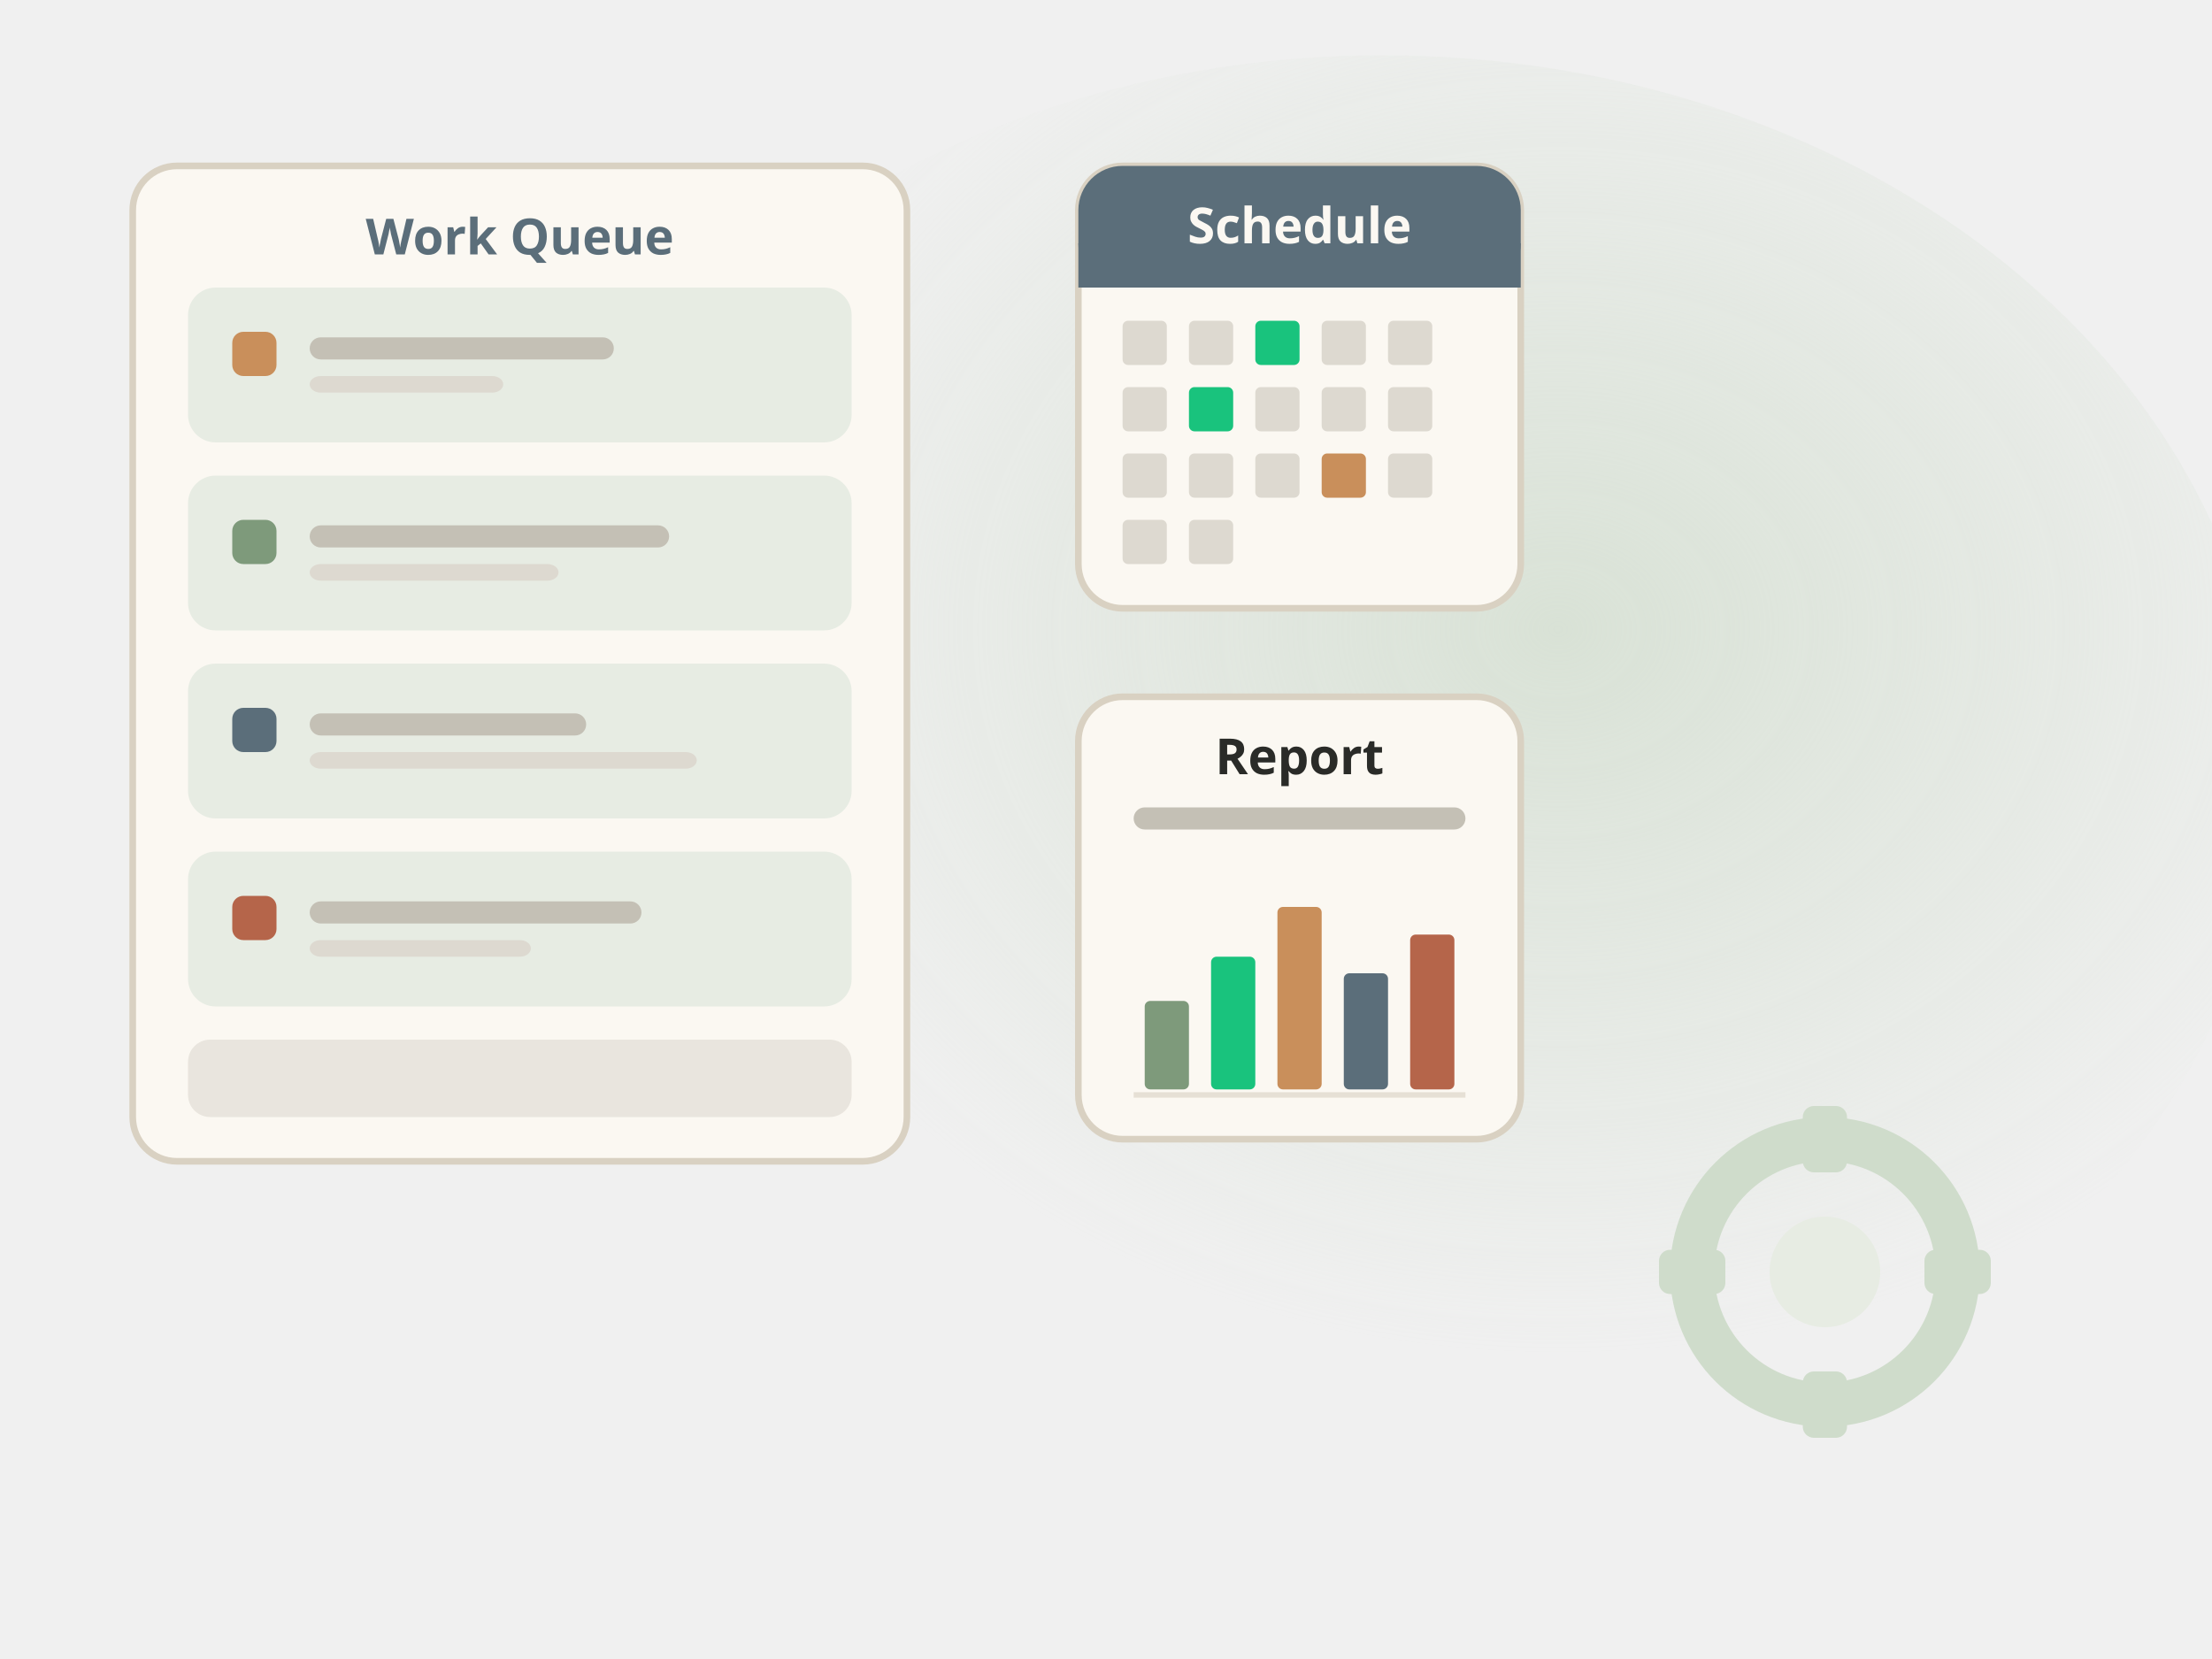
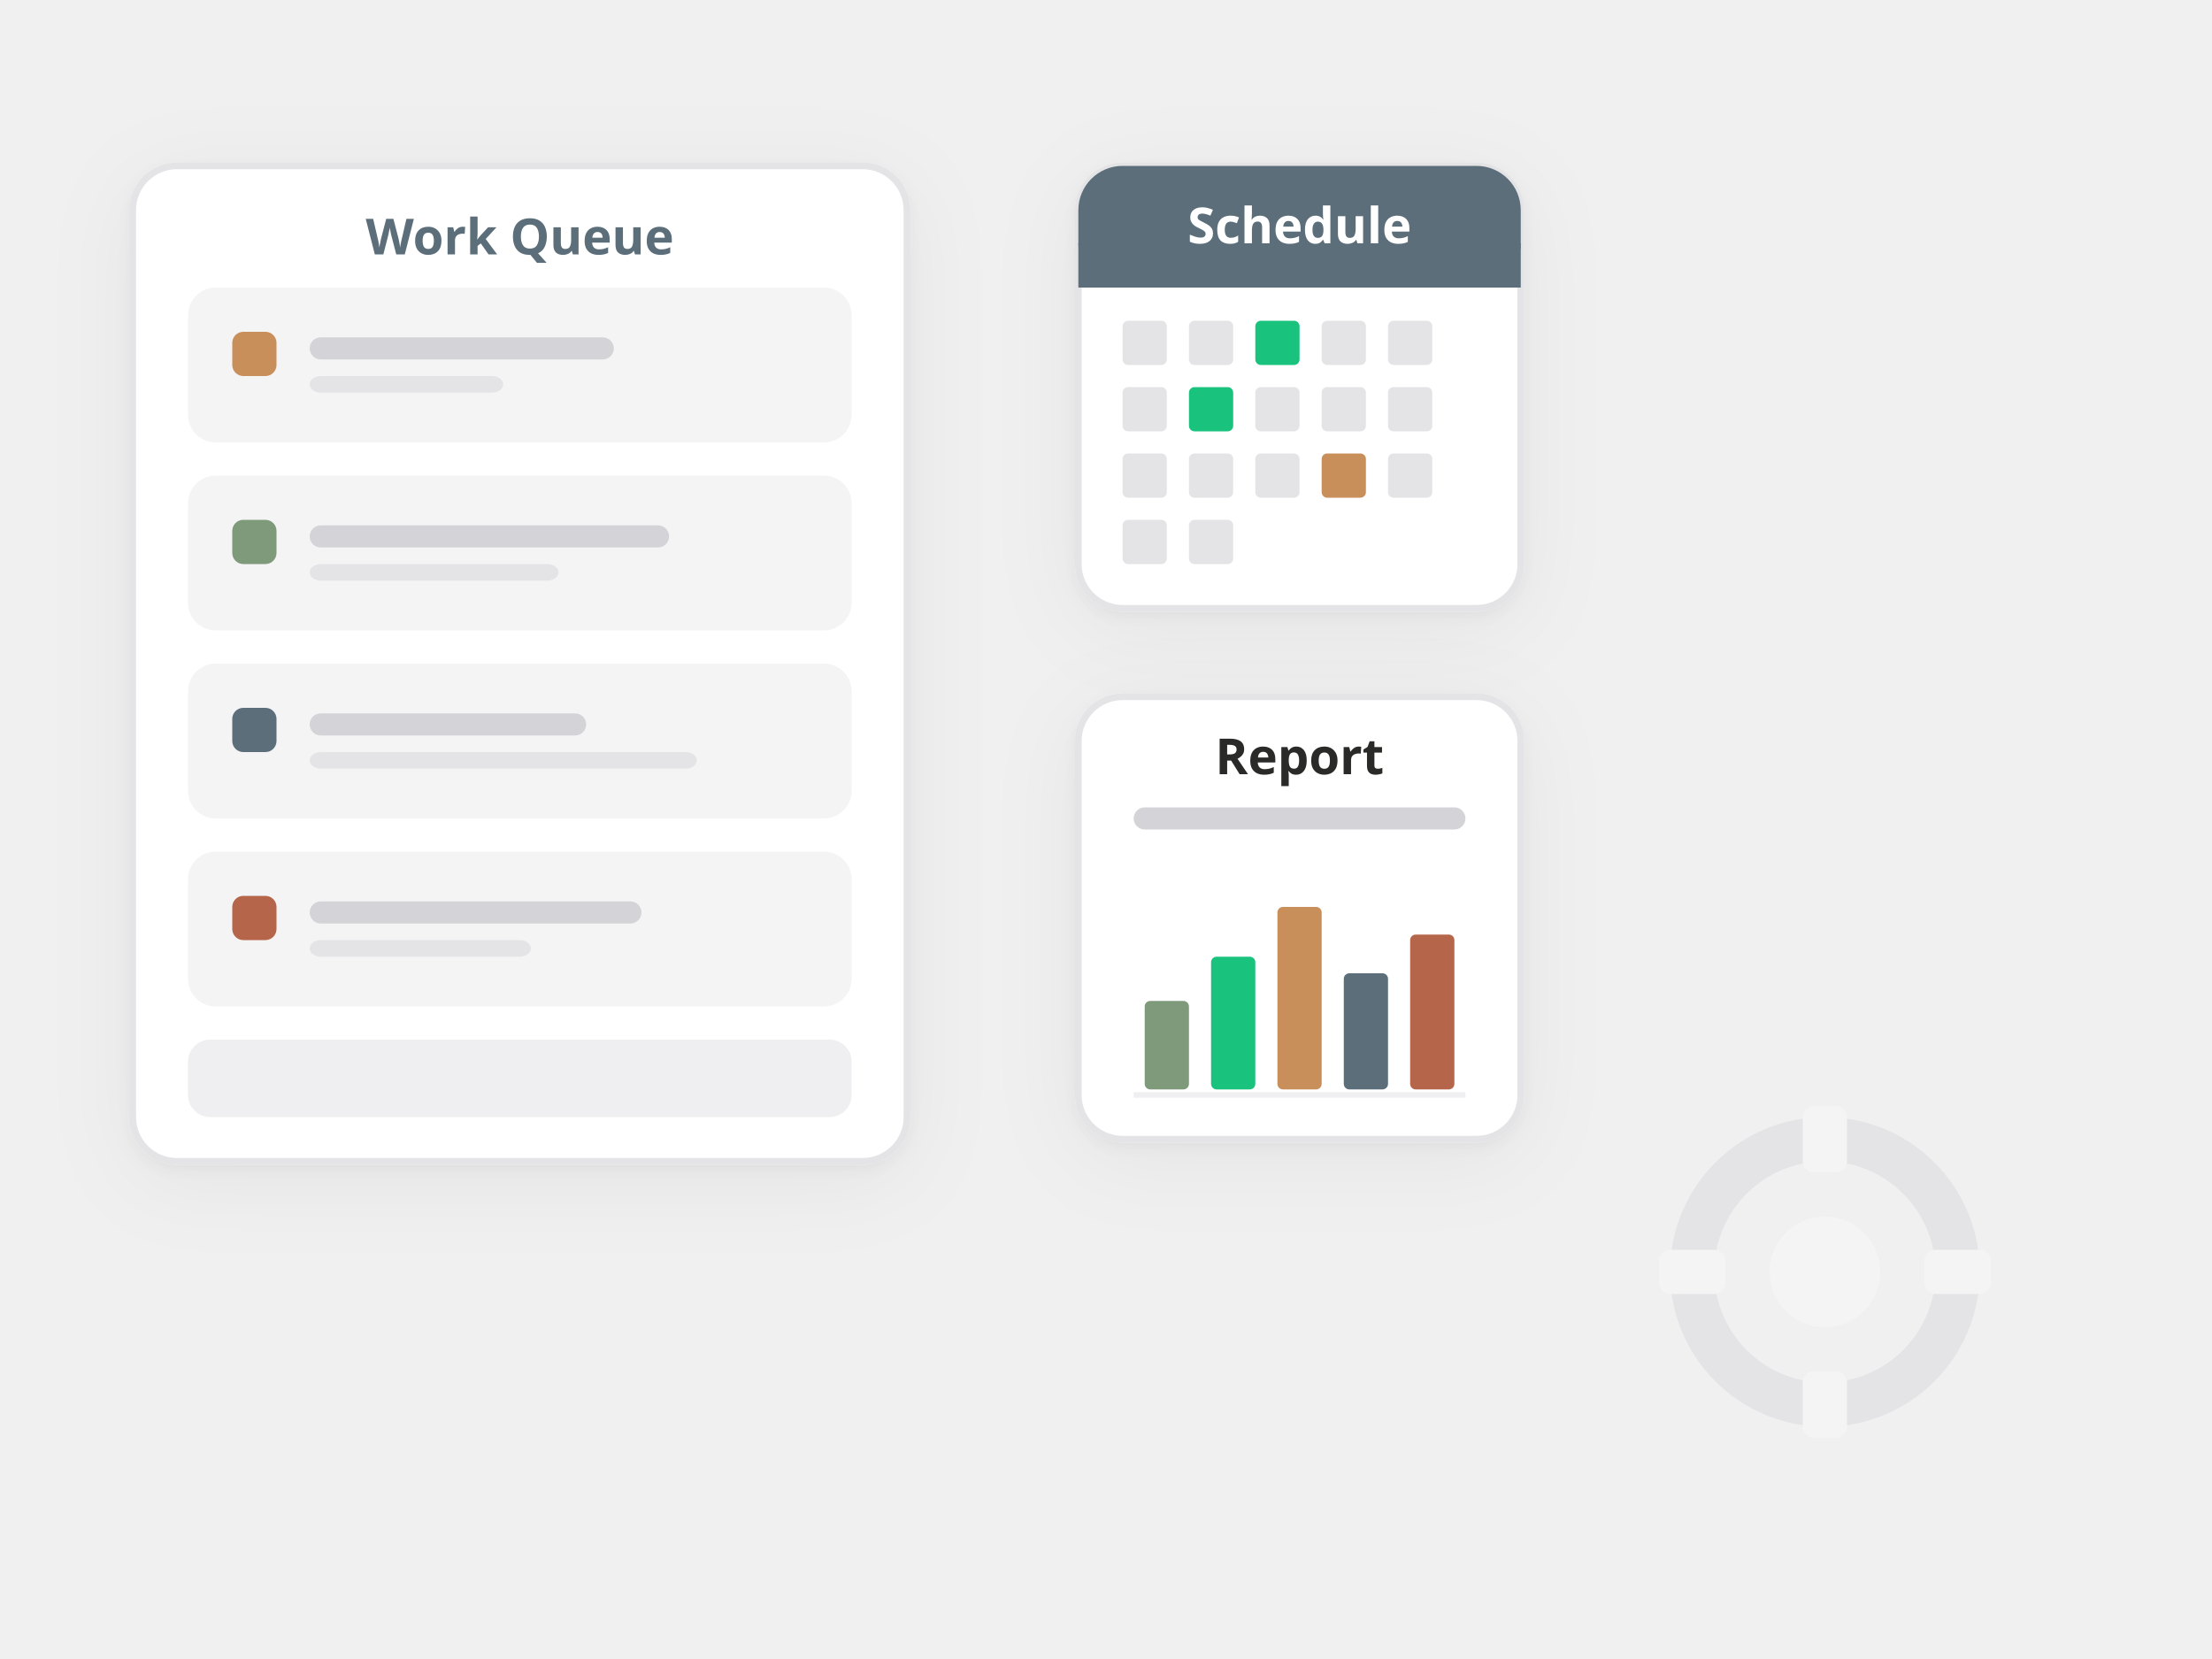
<svg xmlns="http://www.w3.org/2000/svg" viewBox="0 0 400 300" width="400" height="300">
  <style>@keyframes gi-drift-y { 0%,100%{transform:translateY(0)} 50%{transform:translateY(-6px)} }
@keyframes gi-drift-x { 0%,100%{transform:translateX(0)} 50%{transform:translateX(5px)} }
@keyframes gi-pulse-op { 0%,100%{opacity:1} 50%{opacity:0.55} }
@keyframes gi-stamp-in { 0%{transform:scale(1.4);opacity:0} 15%{transform:scale(0.9);opacity:1} 25%{transform:scale(1)} 100%{transform:scale(1)} }
@keyframes gi-slide-right { 0%{transform:translateX(-18px);opacity:0} 20%{transform:translateX(0);opacity:1} 80%{transform:translateX(0);opacity:1} 100%{transform:translateX(18px);opacity:0} }
@keyframes gi-travel-line { 0%{stroke-dashoffset:60} 100%{stroke-dashoffset:0} }
@keyframes gi-bob { 0%,100%{transform:translateY(0)} 50%{transform:translateY(-4px)} }
@keyframes gi-fade-cycle { 0%,15%{opacity:0} 25%,75%{opacity:1} 85%,100%{opacity:0} }
@keyframes gi-grow-bar { from{transform:scaleY(0)} to{transform:scaleY(1)} }
@keyframes gi-rise-bar { 0%,100%{transform:scaleY(0.4)} 50%{transform:scaleY(1)} }
@keyframes gi-spin-slow { from{transform:rotate(0deg)} to{transform:rotate(360deg)} }
@keyframes gi-blink { 0%,90%,100%{opacity:1} 95%{opacity:0} }


[style*="gi-stamp-in"],[style*="gi-grow-bar"],[style*="gi-rise-bar"]{transform-box:fill-box;transform-origin:center}
[style*="gi-grow-bar"],[style*="gi-rise-bar"]{transform-origin:center bottom}
@media (prefers-reduced-motion: reduce){*{animation:none!important}}
+ rect[fill="#FFFFFF"][stroke]{filter:drop-shadow(0 1px 1px rgba(0,0,0,0.04)) drop-shadow(0 3px 8px rgba(0,0,0,0.05))}
</style>
  <defs>
    <filter id="grain5">
      <feTurbulence type="fractalNoise" baseFrequency="0.65" numOctaves="3" stitchTiles="stitch" />
      <feColorMatrix type="saturate" values="0" />
      <feBlend in="SourceGraphic" mode="overlay" />
      <feComposite in2="SourceGraphic" operator="in" />
    </filter>
    <radialGradient id="b5a" cx="60%" cy="40%" r="50%">
      <stop offset="0%" stop-color="#CFDCCB" stop-opacity="0.7" />
      <stop offset="100%" stop-color="#CFDCCB" stop-opacity="0" />
    </radialGradient>
    <pattern id="d5" width="14" height="14" patternUnits="userSpaceOnUse">
      <circle cx="7" cy="7" r="0.7" fill="#2A2B28" opacity="0.13" />
    </pattern>
  </defs>
-   <ellipse cx="250" cy="140" rx="160" ry="130" fill="url(#b5a)" />
  <g transform="translate(24,30)">
    <g style="animation:gi-drift-y 12s ease-in-out infinite 0s">
-       <rect x="0" y="0" width="140" height="180" rx="8" fill="#FBF8F2" stroke="#D9D1C2" stroke-width="1.2" />
+       <rect x="0" y="0" width="140" height="180" rx="8" fill="#FFFFFF" stroke="#E4E4E7" stroke-width="1.2" />
      <text x="70" y="16" font-family="DM Sans,system-ui" font-size="9" fill="#5B6E7A" font-weight="600" text-anchor="middle">Work Queue</text>
      <g style="animation:gi-slide-right 7s ease-in-out infinite 0s">
-         <rect x="10" y="22" width="120" height="28" rx="5" fill="#E7ECE3" />
+         <rect x="10" y="22" width="120" height="28" rx="5" fill="#F4F4F5" />
        <rect x="18" y="30" width="8" height="8" rx="2" fill="#C98F5B" />
-         <rect x="32" y="31" width="55" height="4" rx="2" fill="#C4C0B5" />
-         <rect x="32" y="38" width="35" height="3" rx="2" fill="#DDD9D0" />
+         <rect x="32" y="31" width="55" height="4" rx="2" fill="#D4D4D8" />
+         <rect x="32" y="38" width="35" height="3" rx="2" fill="#E4E4E7" />
      </g>
      <g style="animation:gi-slide-right 7s ease-in-out infinite 0.8s">
-         <rect x="10" y="56" width="120" height="28" rx="5" fill="#E7ECE3" />
+         <rect x="10" y="56" width="120" height="28" rx="5" fill="#F4F4F5" />
        <rect x="18" y="64" width="8" height="8" rx="2" fill="#7E9A7B" />
-         <rect x="32" y="65" width="65" height="4" rx="2" fill="#C4C0B5" />
-         <rect x="32" y="72" width="45" height="3" rx="2" fill="#DDD9D0" />
+         <rect x="32" y="65" width="65" height="4" rx="2" fill="#D4D4D8" />
+         <rect x="32" y="72" width="45" height="3" rx="2" fill="#E4E4E7" />
      </g>
      <g style="animation:gi-slide-right 7s ease-in-out infinite 1.6s">
-         <rect x="10" y="90" width="120" height="28" rx="5" fill="#E7ECE3" />
+         <rect x="10" y="90" width="120" height="28" rx="5" fill="#F4F4F5" />
        <rect x="18" y="98" width="8" height="8" rx="2" fill="#5B6E7A" />
-         <rect x="32" y="99" width="50" height="4" rx="2" fill="#C4C0B5" />
-         <rect x="32" y="106" width="70" height="3" rx="2" fill="#DDD9D0" />
+         <rect x="32" y="99" width="50" height="4" rx="2" fill="#D4D4D8" />
+         <rect x="32" y="106" width="70" height="3" rx="2" fill="#E4E4E7" />
      </g>
      <g style="animation:gi-slide-right 7s ease-in-out infinite 2.4s">
-         <rect x="10" y="124" width="120" height="28" rx="5" fill="#E7ECE3" />
+         <rect x="10" y="124" width="120" height="28" rx="5" fill="#F4F4F5" />
        <rect x="18" y="132" width="8" height="8" rx="2" fill="#B5654A" />
-         <rect x="32" y="133" width="60" height="4" rx="2" fill="#C4C0B5" />
-         <rect x="32" y="140" width="40" height="3" rx="2" fill="#DDD9D0" />
+         <rect x="32" y="133" width="60" height="4" rx="2" fill="#D4D4D8" />
+         <rect x="32" y="140" width="40" height="3" rx="2" fill="#E4E4E7" />
      </g>
-       <rect x="10" y="158" width="120" height="14" rx="4" fill="#DDD9D0" opacity="0.6" />
+       <rect x="10" y="158" width="120" height="14" rx="4" fill="#E4E4E7" opacity="0.6" />
    </g>
  </g>
  <g transform="translate(195,30)">
    <g style="animation:gi-bob 10s ease-in-out infinite 1s">
-       <rect x="0" y="0" width="80" height="80" rx="8" fill="#FBF8F2" stroke="#D9D1C2" stroke-width="1.2" />
+       <rect x="0" y="0" width="80" height="80" rx="8" fill="#FFFFFF" stroke="#E4E4E7" stroke-width="1.2" />
      <rect x="0" y="0" width="80" height="22" rx="8" fill="#5B6E7A" />
      <rect x="0" y="14" width="80" height="8" fill="#5B6E7A" />
-       <text x="40" y="14" font-family="DM Sans,system-ui" font-size="9" fill="#FBF8F2" font-weight="600" text-anchor="middle">Schedule</text>
-       <rect x="8" y="28" width="8" height="8" rx="1" fill="#DDD9D0" />
-       <rect x="20" y="28" width="8" height="8" rx="1" fill="#DDD9D0" />
+       <text x="40" y="14" font-family="DM Sans,system-ui" font-size="9" fill="#FFFFFF" font-weight="600" text-anchor="middle">Schedule</text>
+       <rect x="8" y="28" width="8" height="8" rx="1" fill="#E4E4E7" />
+       <rect x="20" y="28" width="8" height="8" rx="1" fill="#E4E4E7" />
      <rect x="32" y="28" width="8" height="8" rx="1" fill="#19C37D" />
-       <rect x="44" y="28" width="8" height="8" rx="1" fill="#DDD9D0" />
-       <rect x="56" y="28" width="8" height="8" rx="1" fill="#DDD9D0" />
-       <rect x="8" y="40" width="8" height="8" rx="1" fill="#DDD9D0" />
+       <rect x="44" y="28" width="8" height="8" rx="1" fill="#E4E4E7" />
+       <rect x="56" y="28" width="8" height="8" rx="1" fill="#E4E4E7" />
+       <rect x="8" y="40" width="8" height="8" rx="1" fill="#E4E4E7" />
      <rect x="20" y="40" width="8" height="8" rx="1" fill="#19C37D" />
-       <rect x="32" y="40" width="8" height="8" rx="1" fill="#DDD9D0" />
-       <rect x="44" y="40" width="8" height="8" rx="1" fill="#DDD9D0" />
-       <rect x="56" y="40" width="8" height="8" rx="1" fill="#DDD9D0" />
-       <rect x="8" y="52" width="8" height="8" rx="1" fill="#DDD9D0" />
-       <rect x="20" y="52" width="8" height="8" rx="1" fill="#DDD9D0" />
-       <rect x="32" y="52" width="8" height="8" rx="1" fill="#DDD9D0" />
+       <rect x="32" y="40" width="8" height="8" rx="1" fill="#E4E4E7" />
+       <rect x="44" y="40" width="8" height="8" rx="1" fill="#E4E4E7" />
+       <rect x="56" y="40" width="8" height="8" rx="1" fill="#E4E4E7" />
+       <rect x="8" y="52" width="8" height="8" rx="1" fill="#E4E4E7" />
+       <rect x="20" y="52" width="8" height="8" rx="1" fill="#E4E4E7" />
+       <rect x="32" y="52" width="8" height="8" rx="1" fill="#E4E4E7" />
      <rect x="44" y="52" width="8" height="8" rx="1" fill="#C98F5B" />
-       <rect x="56" y="52" width="8" height="8" rx="1" fill="#DDD9D0" />
-       <rect x="8" y="64" width="8" height="8" rx="1" fill="#DDD9D0" />
-       <rect x="20" y="64" width="8" height="8" rx="1" fill="#DDD9D0" />
+       <rect x="56" y="52" width="8" height="8" rx="1" fill="#E4E4E7" />
+       <rect x="8" y="64" width="8" height="8" rx="1" fill="#E4E4E7" />
+       <rect x="20" y="64" width="8" height="8" rx="1" fill="#E4E4E7" />
    </g>
  </g>
  <g transform="translate(195,126)">
    <g style="animation:gi-bob 11s ease-in-out infinite 0.5s">
-       <rect x="0" y="0" width="80" height="80" rx="8" fill="#FBF8F2" stroke="#D9D1C2" stroke-width="1.2" />
+       <rect x="0" y="0" width="80" height="80" rx="8" fill="#FFFFFF" stroke="#E4E4E7" stroke-width="1.2" />
      <text x="40" y="14" font-family="DM Sans,system-ui" font-size="9" fill="#2A2B28" font-weight="600" text-anchor="middle">Report</text>
-       <rect x="10" y="20" width="60" height="4" rx="2" fill="#C4C0B5" />
+       <rect x="10" y="20" width="60" height="4" rx="2" fill="#D4D4D8" />
      <rect x="12" y="55" width="8" height="16" rx="1" fill="#7E9A7B" style="animation:gi-rise-bar 3.6s ease-in-out infinite 0s" transform-origin="16px 71px" />
      <rect x="24" y="47" width="8" height="24" rx="1" fill="#19C37D" style="animation:gi-rise-bar 3.6s ease-in-out infinite 0.4s" transform-origin="28px 71px" />
      <rect x="36" y="38" width="8" height="33" rx="1" fill="#C98F5B" style="animation:gi-rise-bar 3.6s ease-in-out infinite 0.8s" transform-origin="40px 71px" />
      <rect x="48" y="50" width="8" height="21" rx="1" fill="#5B6E7A" style="animation:gi-rise-bar 3.6s ease-in-out infinite 1.2s" transform-origin="52px 71px" />
      <rect x="60" y="43" width="8" height="28" rx="1" fill="#B5654A" style="animation:gi-rise-bar 3.6s ease-in-out infinite 1.6s" transform-origin="64px 71px" />
-       <line x1="10" y1="72" x2="70" y2="72" stroke="#D9D1C2" stroke-width="1" opacity="0.6" />
+       <line x1="10" y1="72" x2="70" y2="72" stroke="#E4E4E7" stroke-width="1" opacity="0.6" />
    </g>
  </g>
  <g transform="translate(300,200)">
    <g style="animation:gi-spin-slow 20s linear infinite">
-       <circle cx="30" cy="30" r="24" fill="none" stroke="#CFDCCB" stroke-width="8" />
-       <rect x="26" y="0" width="8" height="12" rx="2" fill="#CFDCCB" />
-       <rect x="26" y="48" width="8" height="12" rx="2" fill="#CFDCCB" />
-       <rect x="0" y="26" width="12" height="8" rx="2" fill="#CFDCCB" />
-       <rect x="48" y="26" width="12" height="8" rx="2" fill="#CFDCCB" />
-       <circle cx="30" cy="30" r="10" fill="#E7ECE3" />
+       <circle cx="30" cy="30" r="24" fill="none" stroke="#E4E4E7" stroke-width="8" />
+       <rect x="26" y="0" width="8" height="12" rx="2" fill="#F4F4F5" />
+       <rect x="26" y="48" width="8" height="12" rx="2" fill="#F4F4F5" />
+       <rect x="0" y="26" width="12" height="8" rx="2" fill="#F4F4F5" />
+       <rect x="48" y="26" width="12" height="8" rx="2" fill="#F4F4F5" />
+       <circle cx="30" cy="30" r="10" fill="#F4F4F5" />
    </g>
  </g>
</svg>
